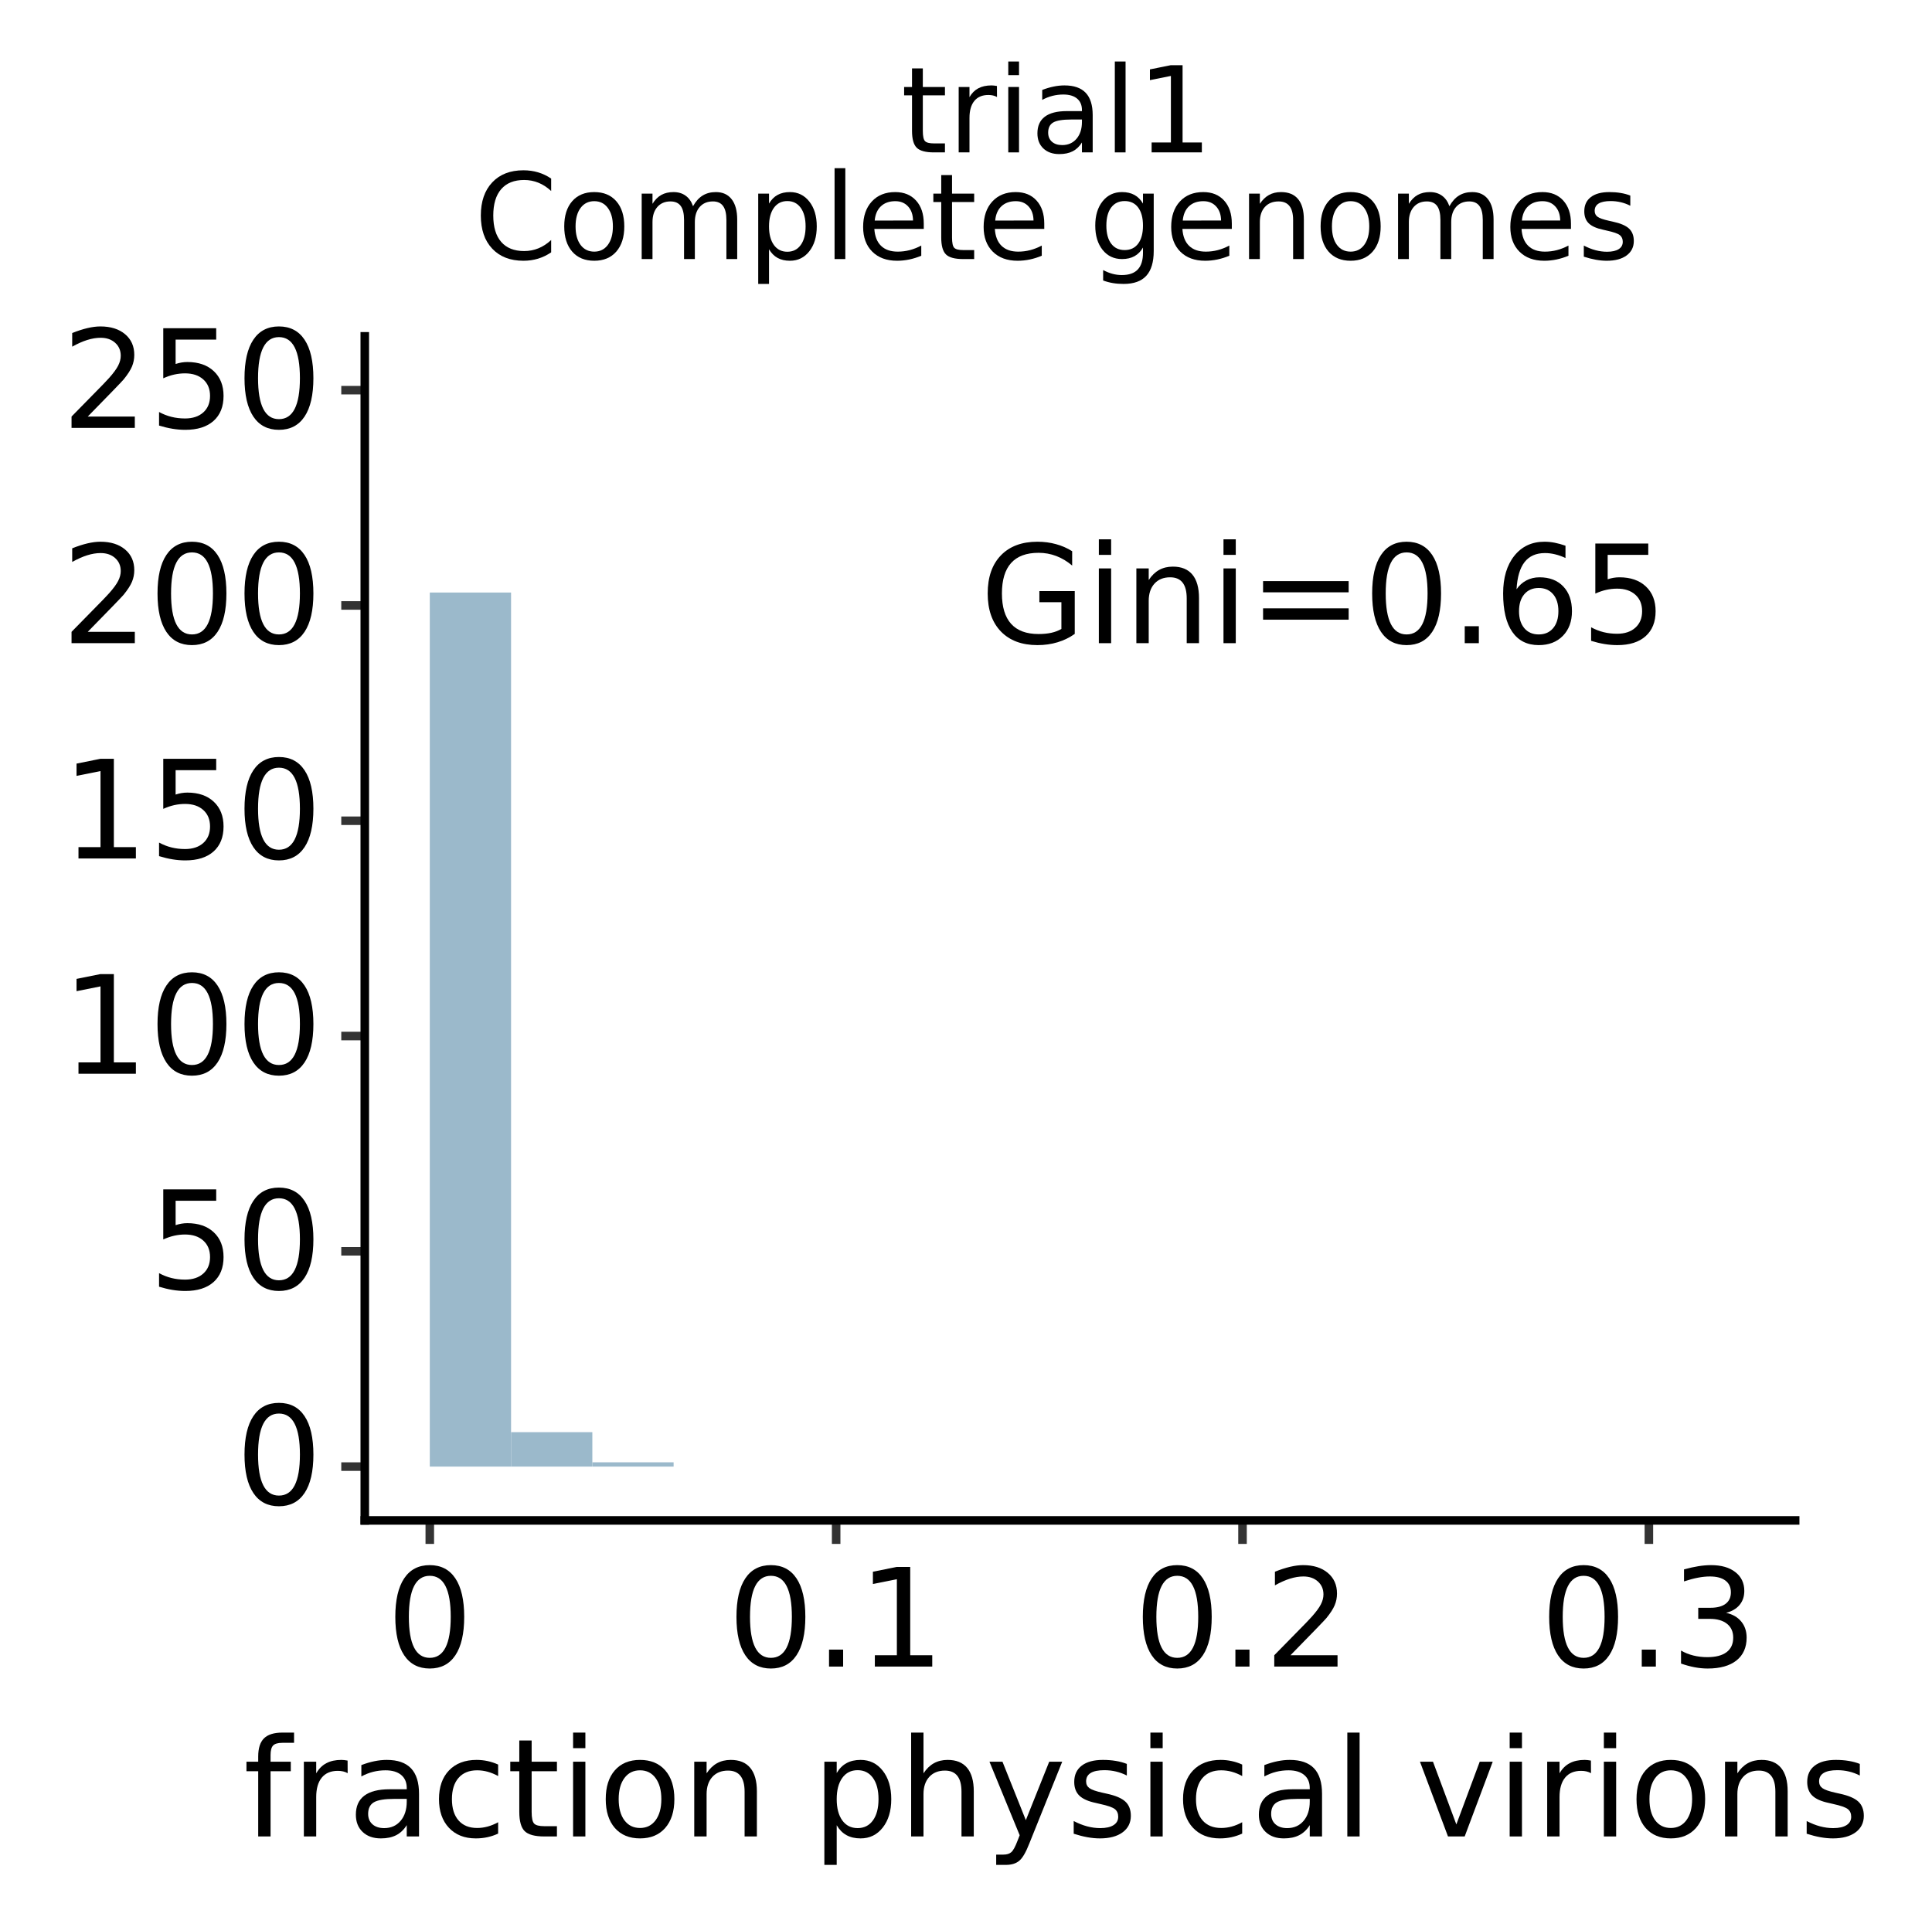
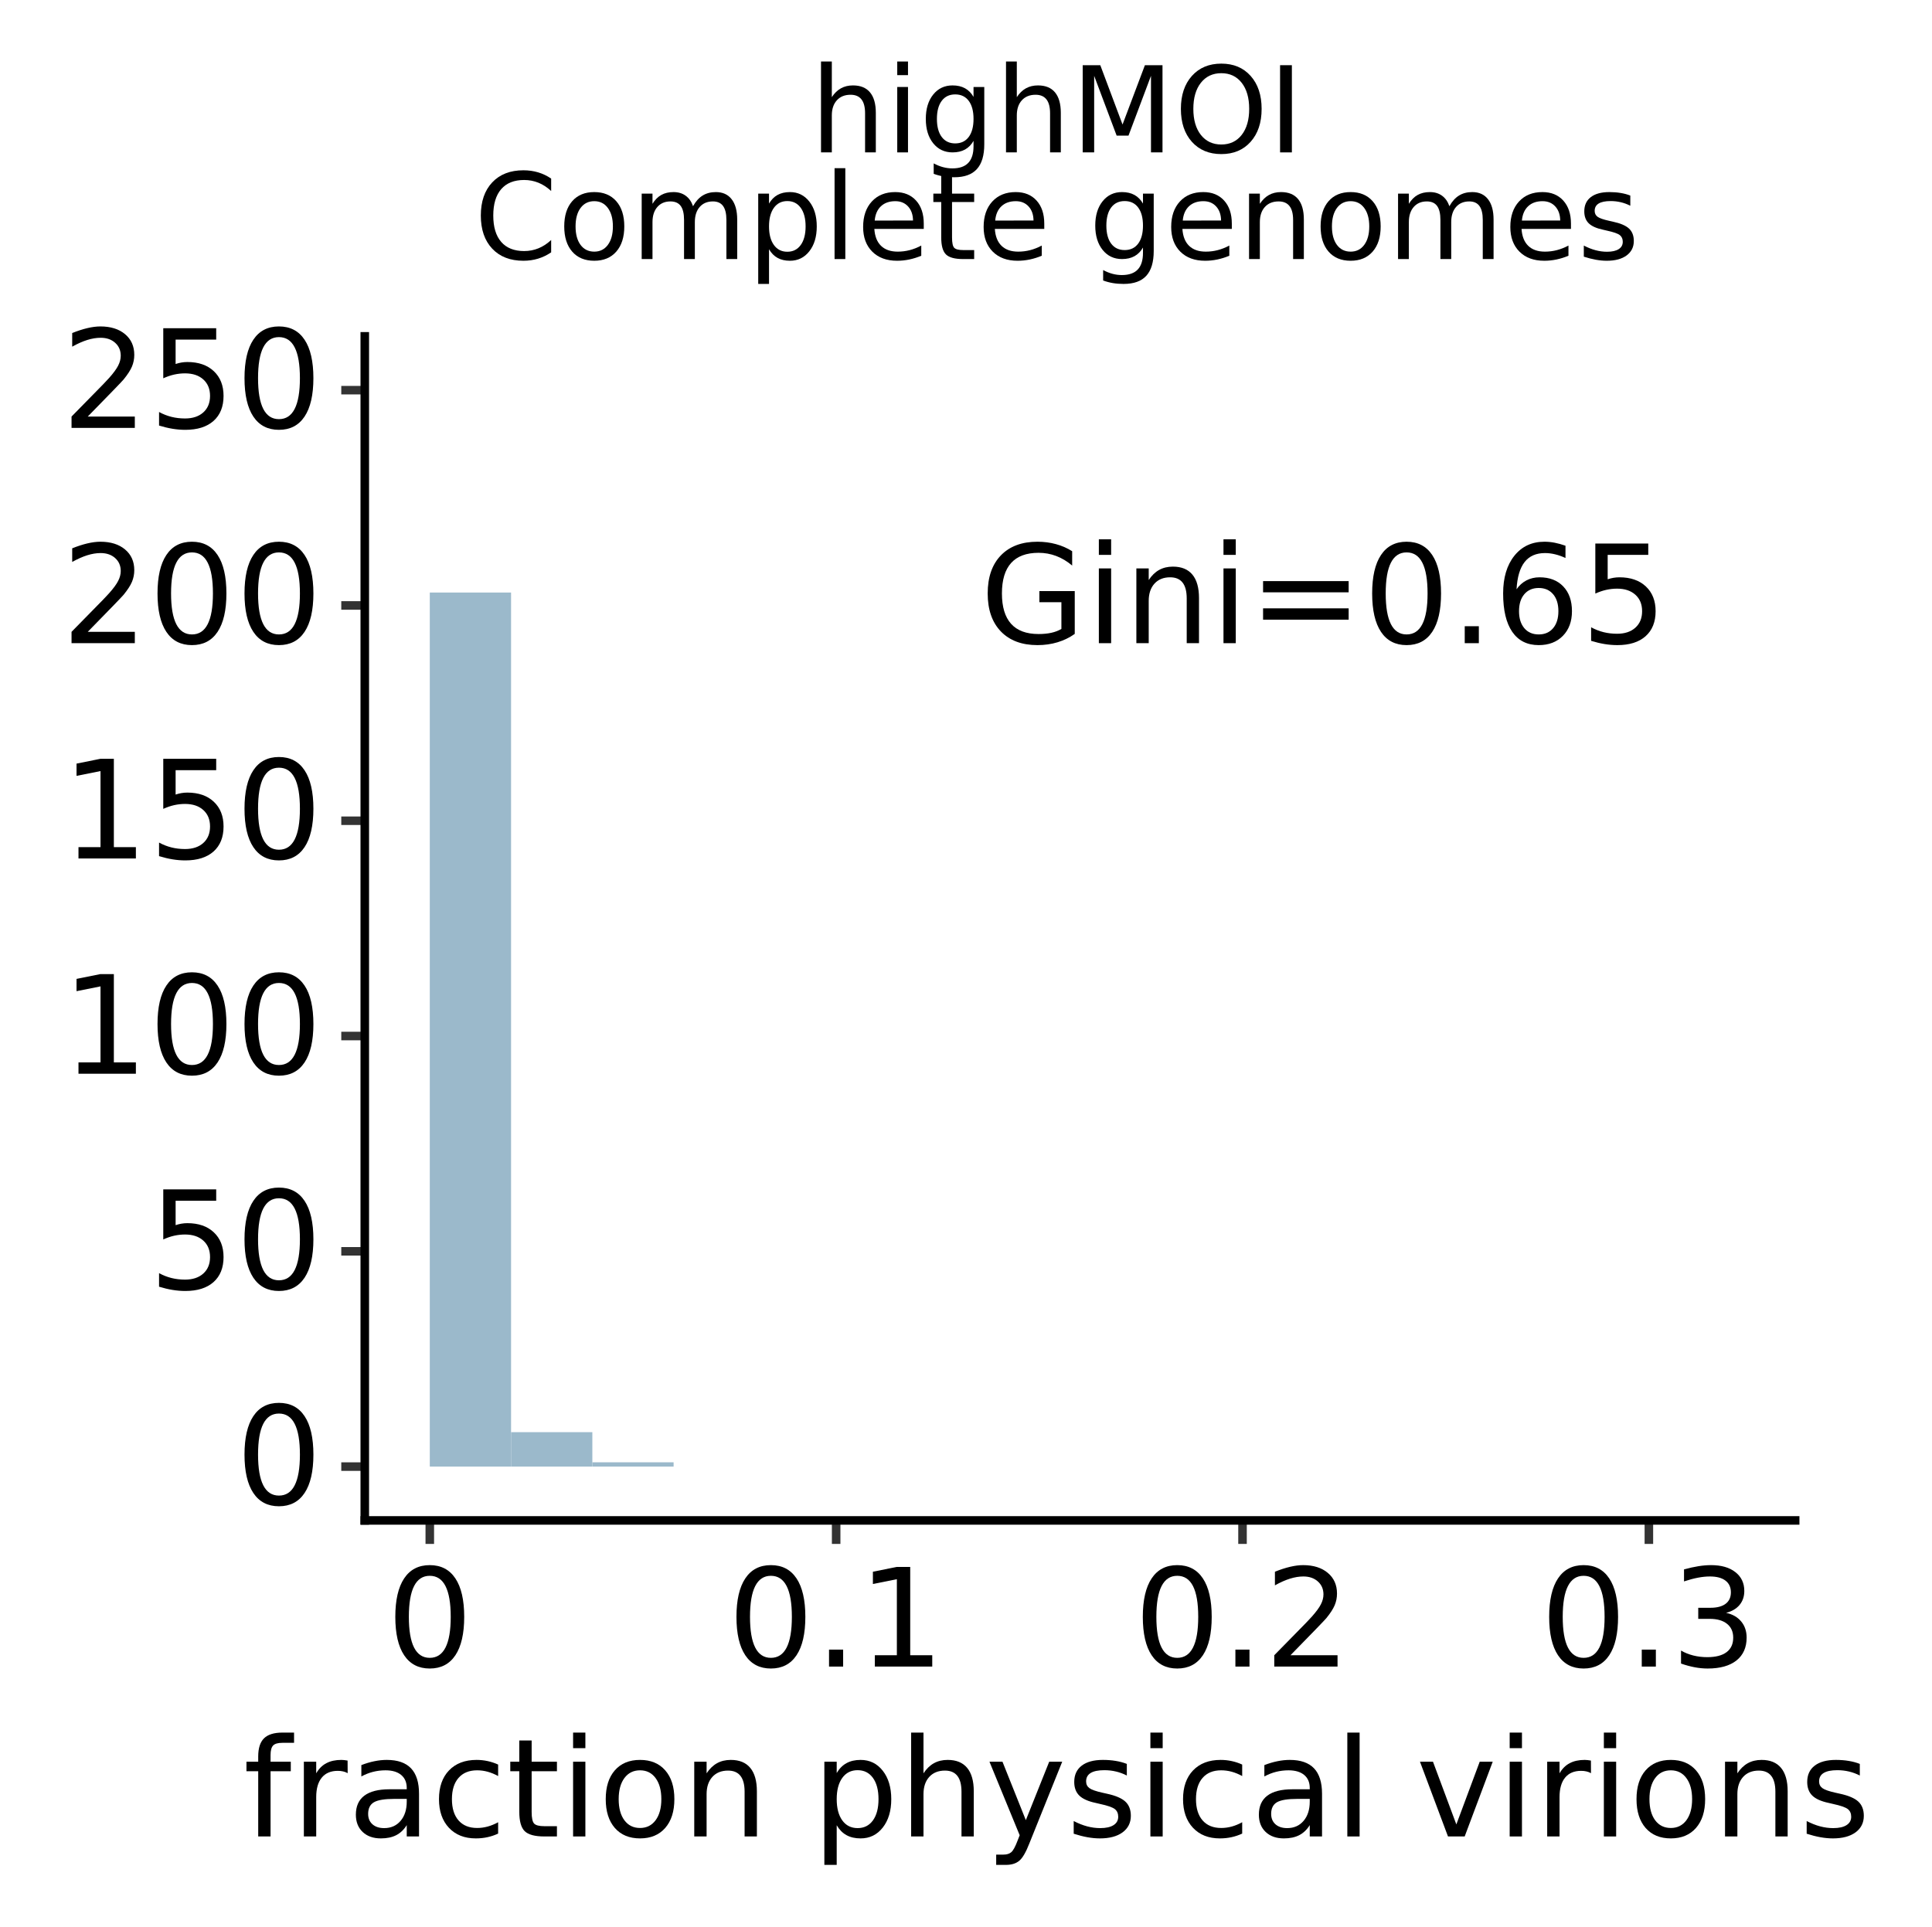
<svg xmlns="http://www.w3.org/2000/svg" xmlns:xlink="http://www.w3.org/1999/xlink" width="226.104pt" height="225.49pt" viewBox="0 0 226.104 225.49" version="1.1">
  <defs>
    <style type="text/css">*{stroke-linejoin: round; stroke-linecap: butt}</style>
  </defs>
  <g id="figure_1">
    <g id="patch_1">
      <path d="M 0 225.49  L 226.104 225.49  L 226.104 0  L 0 0  z " style="fill: #ffffff; stroke: #ffffff; stroke-linejoin: miter" />
    </g>
    <g id="axes_1">
      <g id="patch_2">
        <path d="M 42.69 177.97  L 210.09 177.97  L 210.09 39.37  L 42.69 39.37  z " style="fill: #ffffff" />
      </g>
      <g id="matplotlib.axis_1">
        <g id="xtick_1">
          <g id="line2d_1">
            <path d="M 50.299 177.97  " style="fill: none; stroke: #000000; stroke-width: 1.5" />
            <defs>
-               <path id="m3a96b6038a" d="M 0 0  L 0 2.75  " style="stroke: #333333" />
+               <path id="m8ac680bd40" d="M 0 0  L 0 2.75  " style="stroke: #333333" />
            </defs>
            <g>
-               <use xlink:href="#m3a96b6038a" x="50.299" y="177.97" style="stroke: #333333" />
+               <use xlink:href="#m8ac680bd40" x="50.299" y="177.97" style="stroke: #333333" />
            </g>
          </g>
          <g id="text_1">
            <g transform="translate(45.20909 195.0779)scale(0.16 -0.16)">
              <defs>
                <path id="DejaVuSans-30" d="M 2034 4250  Q 1547 4250 1301 3770  Q 1056 3291 1056 2328  Q 1056 1369 1301 889  Q 1547 409 2034 409  Q 2525 409 2770 889  Q 3016 1369 3016 2328  Q 3016 3291 2770 3770  Q 2525 4250 2034 4250  z M 2034 4750  Q 2819 4750 3233 4129  Q 3647 3509 3647 2328  Q 3647 1150 3233 529  Q 2819 -91 2034 -91  Q 1250 -91 836 529  Q 422 1150 422 2328  Q 422 3509 836 4129  Q 1250 4750 2034 4750  z " transform="scale(0.015625)" />
              </defs>
              <use xlink:href="#DejaVuSans-30" />
            </g>
          </g>
        </g>
        <g id="xtick_2">
          <g id="line2d_2">
            <path d="M 97.856 177.97  " style="fill: none; stroke: #000000; stroke-width: 1.5" />
            <g>
-               <use xlink:href="#m3a96b6038a" x="97.856" y="177.97" style="stroke: #333333" />
+               <use xlink:href="#m8ac680bd40" x="97.856" y="177.97" style="stroke: #333333" />
            </g>
          </g>
          <g id="text_2">
            <g transform="translate(85.13341 195.0779)scale(0.16 -0.16)">
              <defs>
                <path id="DejaVuSans-2e" d="M 684 794  L 1344 794  L 1344 0  L 684 0  L 684 794  z " transform="scale(0.015625)" />
                <path id="DejaVuSans-31" d="M 794 531  L 1825 531  L 1825 4091  L 703 3866  L 703 4441  L 1819 4666  L 2450 4666  L 2450 531  L 3481 531  L 3481 0  L 794 0  L 794 531  z " transform="scale(0.015625)" />
              </defs>
              <use xlink:href="#DejaVuSans-30" />
              <use xlink:href="#DejaVuSans-2e" x="63.623" />
              <use xlink:href="#DejaVuSans-31" x="95.41" />
            </g>
          </g>
        </g>
        <g id="xtick_3">
          <g id="line2d_3">
            <path d="M 145.413 177.97  " style="fill: none; stroke: #000000; stroke-width: 1.5" />
            <g>
-               <use xlink:href="#m3a96b6038a" x="145.413" y="177.97" style="stroke: #333333" />
+               <use xlink:href="#m8ac680bd40" x="145.413" y="177.97" style="stroke: #333333" />
            </g>
          </g>
          <g id="text_3">
            <g transform="translate(132.6902 195.0779)scale(0.16 -0.16)">
              <defs>
                <path id="DejaVuSans-32" d="M 1228 531  L 3431 531  L 3431 0  L 469 0  L 469 531  Q 828 903 1448 1529  Q 2069 2156 2228 2338  Q 2531 2678 2651 2914  Q 2772 3150 2772 3378  Q 2772 3750 2511 3984  Q 2250 4219 1831 4219  Q 1534 4219 1204 4116  Q 875 4013 500 3803  L 500 4441  Q 881 4594 1212 4672  Q 1544 4750 1819 4750  Q 2544 4750 2975 4387  Q 3406 4025 3406 3419  Q 3406 3131 3298 2873  Q 3191 2616 2906 2266  Q 2828 2175 2409 1742  Q 1991 1309 1228 531  z " transform="scale(0.015625)" />
              </defs>
              <use xlink:href="#DejaVuSans-30" />
              <use xlink:href="#DejaVuSans-2e" x="63.623" />
              <use xlink:href="#DejaVuSans-32" x="95.41" />
            </g>
          </g>
        </g>
        <g id="xtick_4">
          <g id="line2d_4">
            <path d="M 192.97 177.97  " style="fill: none; stroke: #000000; stroke-width: 1.5" />
            <g>
-               <use xlink:href="#m3a96b6038a" x="192.97" y="177.97" style="stroke: #333333" />
+               <use xlink:href="#m8ac680bd40" x="192.97" y="177.97" style="stroke: #333333" />
            </g>
          </g>
          <g id="text_4">
            <g transform="translate(180.247 195.0779)scale(0.16 -0.16)">
              <defs>
                <path id="DejaVuSans-33" d="M 2597 2516  Q 3050 2419 3304 2112  Q 3559 1806 3559 1356  Q 3559 666 3084 287  Q 2609 -91 1734 -91  Q 1441 -91 1130 -33  Q 819 25 488 141  L 488 750  Q 750 597 1062 519  Q 1375 441 1716 441  Q 2309 441 2620 675  Q 2931 909 2931 1356  Q 2931 1769 2642 2001  Q 2353 2234 1838 2234  L 1294 2234  L 1294 2753  L 1863 2753  Q 2328 2753 2575 2939  Q 2822 3125 2822 3475  Q 2822 3834 2567 4026  Q 2313 4219 1838 4219  Q 1578 4219 1281 4162  Q 984 4106 628 3988  L 628 4550  Q 988 4650 1302 4700  Q 1616 4750 1894 4750  Q 2613 4750 3031 4423  Q 3450 4097 3450 3541  Q 3450 3153 3228 2886  Q 3006 2619 2597 2516  z " transform="scale(0.015625)" />
              </defs>
              <use xlink:href="#DejaVuSans-30" />
              <use xlink:href="#DejaVuSans-2e" x="63.623" />
              <use xlink:href="#DejaVuSans-33" x="95.41" />
            </g>
          </g>
        </g>
        <g id="xtick_5" />
        <g id="xtick_6" />
        <g id="xtick_7" />
        <g id="text_5">
          <g transform="translate(28.47625 214.9629)scale(0.16 -0.16)">
            <defs>
              <path id="DejaVuSans-66" d="M 2375 4863  L 2375 4384  L 1825 4384  Q 1516 4384 1395 4259  Q 1275 4134 1275 3809  L 1275 3500  L 2222 3500  L 2222 3053  L 1275 3053  L 1275 0  L 697 0  L 697 3053  L 147 3053  L 147 3500  L 697 3500  L 697 3744  Q 697 4328 969 4595  Q 1241 4863 1831 4863  L 2375 4863  z " transform="scale(0.015625)" />
              <path id="DejaVuSans-72" d="M 2631 2963  Q 2534 3019 2420 3045  Q 2306 3072 2169 3072  Q 1681 3072 1420 2755  Q 1159 2438 1159 1844  L 1159 0  L 581 0  L 581 3500  L 1159 3500  L 1159 2956  Q 1341 3275 1631 3429  Q 1922 3584 2338 3584  Q 2397 3584 2469 3576  Q 2541 3569 2628 3553  L 2631 2963  z " transform="scale(0.015625)" />
              <path id="DejaVuSans-61" d="M 2194 1759  Q 1497 1759 1228 1600  Q 959 1441 959 1056  Q 959 750 1161 570  Q 1363 391 1709 391  Q 2188 391 2477 730  Q 2766 1069 2766 1631  L 2766 1759  L 2194 1759  z M 3341 1997  L 3341 0  L 2766 0  L 2766 531  Q 2569 213 2275 61  Q 1981 -91 1556 -91  Q 1019 -91 701 211  Q 384 513 384 1019  Q 384 1609 779 1909  Q 1175 2209 1959 2209  L 2766 2209  L 2766 2266  Q 2766 2663 2505 2880  Q 2244 3097 1772 3097  Q 1472 3097 1187 3025  Q 903 2953 641 2809  L 641 3341  Q 956 3463 1253 3523  Q 1550 3584 1831 3584  Q 2591 3584 2966 3190  Q 3341 2797 3341 1997  z " transform="scale(0.015625)" />
              <path id="DejaVuSans-63" d="M 3122 3366  L 3122 2828  Q 2878 2963 2633 3030  Q 2388 3097 2138 3097  Q 1578 3097 1268 2742  Q 959 2388 959 1747  Q 959 1106 1268 751  Q 1578 397 2138 397  Q 2388 397 2633 464  Q 2878 531 3122 666  L 3122 134  Q 2881 22 2623 -34  Q 2366 -91 2075 -91  Q 1284 -91 818 406  Q 353 903 353 1747  Q 353 2603 823 3093  Q 1294 3584 2113 3584  Q 2378 3584 2631 3529  Q 2884 3475 3122 3366  z " transform="scale(0.015625)" />
              <path id="DejaVuSans-74" d="M 1172 4494  L 1172 3500  L 2356 3500  L 2356 3053  L 1172 3053  L 1172 1153  Q 1172 725 1289 603  Q 1406 481 1766 481  L 2356 481  L 2356 0  L 1766 0  Q 1100 0 847 248  Q 594 497 594 1153  L 594 3053  L 172 3053  L 172 3500  L 594 3500  L 594 4494  L 1172 4494  z " transform="scale(0.015625)" />
              <path id="DejaVuSans-69" d="M 603 3500  L 1178 3500  L 1178 0  L 603 0  L 603 3500  z M 603 4863  L 1178 4863  L 1178 4134  L 603 4134  L 603 4863  z " transform="scale(0.015625)" />
              <path id="DejaVuSans-6f" d="M 1959 3097  Q 1497 3097 1228 2736  Q 959 2375 959 1747  Q 959 1119 1226 758  Q 1494 397 1959 397  Q 2419 397 2687 759  Q 2956 1122 2956 1747  Q 2956 2369 2687 2733  Q 2419 3097 1959 3097  z M 1959 3584  Q 2709 3584 3137 3096  Q 3566 2609 3566 1747  Q 3566 888 3137 398  Q 2709 -91 1959 -91  Q 1206 -91 779 398  Q 353 888 353 1747  Q 353 2609 779 3096  Q 1206 3584 1959 3584  z " transform="scale(0.015625)" />
              <path id="DejaVuSans-6e" d="M 3513 2113  L 3513 0  L 2938 0  L 2938 2094  Q 2938 2591 2744 2837  Q 2550 3084 2163 3084  Q 1697 3084 1428 2787  Q 1159 2491 1159 1978  L 1159 0  L 581 0  L 581 3500  L 1159 3500  L 1159 2956  Q 1366 3272 1645 3428  Q 1925 3584 2291 3584  Q 2894 3584 3203 3211  Q 3513 2838 3513 2113  z " transform="scale(0.015625)" />
              <path id="DejaVuSans-20" transform="scale(0.015625)" />
              <path id="DejaVuSans-70" d="M 1159 525  L 1159 -1331  L 581 -1331  L 581 3500  L 1159 3500  L 1159 2969  Q 1341 3281 1617 3432  Q 1894 3584 2278 3584  Q 2916 3584 3314 3078  Q 3713 2572 3713 1747  Q 3713 922 3314 415  Q 2916 -91 2278 -91  Q 1894 -91 1617 61  Q 1341 213 1159 525  z M 3116 1747  Q 3116 2381 2855 2742  Q 2594 3103 2138 3103  Q 1681 3103 1420 2742  Q 1159 2381 1159 1747  Q 1159 1113 1420 752  Q 1681 391 2138 391  Q 2594 391 2855 752  Q 3116 1113 3116 1747  z " transform="scale(0.015625)" />
              <path id="DejaVuSans-68" d="M 3513 2113  L 3513 0  L 2938 0  L 2938 2094  Q 2938 2591 2744 2837  Q 2550 3084 2163 3084  Q 1697 3084 1428 2787  Q 1159 2491 1159 1978  L 1159 0  L 581 0  L 581 4863  L 1159 4863  L 1159 2956  Q 1366 3272 1645 3428  Q 1925 3584 2291 3584  Q 2894 3584 3203 3211  Q 3513 2838 3513 2113  z " transform="scale(0.015625)" />
              <path id="DejaVuSans-79" d="M 2059 -325  Q 1816 -950 1584 -1140  Q 1353 -1331 966 -1331  L 506 -1331  L 506 -850  L 844 -850  Q 1081 -850 1212 -737  Q 1344 -625 1503 -206  L 1606 56  L 191 3500  L 800 3500  L 1894 763  L 2988 3500  L 3597 3500  L 2059 -325  z " transform="scale(0.015625)" />
              <path id="DejaVuSans-73" d="M 2834 3397  L 2834 2853  Q 2591 2978 2328 3040  Q 2066 3103 1784 3103  Q 1356 3103 1142 2972  Q 928 2841 928 2578  Q 928 2378 1081 2264  Q 1234 2150 1697 2047  L 1894 2003  Q 2506 1872 2764 1633  Q 3022 1394 3022 966  Q 3022 478 2636 193  Q 2250 -91 1575 -91  Q 1294 -91 989 -36  Q 684 19 347 128  L 347 722  Q 666 556 975 473  Q 1284 391 1588 391  Q 1994 391 2212 530  Q 2431 669 2431 922  Q 2431 1156 2273 1281  Q 2116 1406 1581 1522  L 1381 1569  Q 847 1681 609 1914  Q 372 2147 372 2553  Q 372 3047 722 3315  Q 1072 3584 1716 3584  Q 2034 3584 2315 3537  Q 2597 3491 2834 3397  z " transform="scale(0.015625)" />
              <path id="DejaVuSans-6c" d="M 603 4863  L 1178 4863  L 1178 0  L 603 0  L 603 4863  z " transform="scale(0.015625)" />
              <path id="DejaVuSans-76" d="M 191 3500  L 800 3500  L 1894 563  L 2988 3500  L 3597 3500  L 2284 0  L 1503 0  L 191 3500  z " transform="scale(0.015625)" />
            </defs>
            <use xlink:href="#DejaVuSans-66" />
            <use xlink:href="#DejaVuSans-72" x="35.205" />
            <use xlink:href="#DejaVuSans-61" x="76.318" />
            <use xlink:href="#DejaVuSans-63" x="137.598" />
            <use xlink:href="#DejaVuSans-74" x="192.578" />
            <use xlink:href="#DejaVuSans-69" x="231.787" />
            <use xlink:href="#DejaVuSans-6f" x="259.57" />
            <use xlink:href="#DejaVuSans-6e" x="320.752" />
            <use xlink:href="#DejaVuSans-20" x="384.131" />
            <use xlink:href="#DejaVuSans-70" x="415.918" />
            <use xlink:href="#DejaVuSans-68" x="479.395" />
            <use xlink:href="#DejaVuSans-79" x="542.773" />
            <use xlink:href="#DejaVuSans-73" x="601.953" />
            <use xlink:href="#DejaVuSans-69" x="654.053" />
            <use xlink:href="#DejaVuSans-63" x="681.836" />
            <use xlink:href="#DejaVuSans-61" x="736.816" />
            <use xlink:href="#DejaVuSans-6c" x="798.096" />
            <use xlink:href="#DejaVuSans-20" x="825.879" />
            <use xlink:href="#DejaVuSans-76" x="857.666" />
            <use xlink:href="#DejaVuSans-69" x="916.846" />
            <use xlink:href="#DejaVuSans-72" x="944.629" />
            <use xlink:href="#DejaVuSans-69" x="985.742" />
            <use xlink:href="#DejaVuSans-6f" x="1013.525" />
            <use xlink:href="#DejaVuSans-6e" x="1074.707" />
            <use xlink:href="#DejaVuSans-73" x="1138.086" />
          </g>
        </g>
      </g>
      <g id="matplotlib.axis_2">
        <g id="ytick_1">
          <g id="line2d_5">
            <path d="M 42.69 171.67  " style="fill: none; stroke: #000000; stroke-width: 1.5" />
            <defs>
-               <path id="mf1fb1a888d" d="M 0 0  L -2.75 0  " style="stroke: #333333" />
+               <path id="mefec179465" d="M 0 0  L -2.75 0  " style="stroke: #333333" />
            </defs>
            <g>
-               <use xlink:href="#mf1fb1a888d" x="42.69" y="171.67" style="stroke: #333333" />
+               <use xlink:href="#mefec179465" x="42.69" y="171.67" style="stroke: #333333" />
            </g>
          </g>
          <g id="text_6">
            <g transform="translate(27.56 176.0854)scale(0.16 -0.16)">
              <use xlink:href="#DejaVuSans-30" />
            </g>
          </g>
        </g>
        <g id="ytick_2">
          <g id="line2d_6">
            <path d="M 42.69 146.47  " style="fill: none; stroke: #000000; stroke-width: 1.5" />
            <g>
-               <use xlink:href="#mf1fb1a888d" x="42.69" y="146.47" style="stroke: #333333" />
+               <use xlink:href="#mefec179465" x="42.69" y="146.47" style="stroke: #333333" />
            </g>
          </g>
          <g id="text_7">
            <g transform="translate(17.38 150.8854)scale(0.16 -0.16)">
              <defs>
                <path id="DejaVuSans-35" d="M 691 4666  L 3169 4666  L 3169 4134  L 1269 4134  L 1269 2991  Q 1406 3038 1543 3061  Q 1681 3084 1819 3084  Q 2600 3084 3056 2656  Q 3513 2228 3513 1497  Q 3513 744 3044 326  Q 2575 -91 1722 -91  Q 1428 -91 1123 -41  Q 819 9 494 109  L 494 744  Q 775 591 1075 516  Q 1375 441 1709 441  Q 2250 441 2565 725  Q 2881 1009 2881 1497  Q 2881 1984 2565 2268  Q 2250 2553 1709 2553  Q 1456 2553 1204 2497  Q 953 2441 691 2322  L 691 4666  z " transform="scale(0.015625)" />
              </defs>
              <use xlink:href="#DejaVuSans-35" />
              <use xlink:href="#DejaVuSans-30" x="63.623" />
            </g>
          </g>
        </g>
        <g id="ytick_3">
          <g id="line2d_7">
            <path d="M 42.69 121.27  " style="fill: none; stroke: #000000; stroke-width: 1.5" />
            <g>
-               <use xlink:href="#mf1fb1a888d" x="42.69" y="121.27" style="stroke: #333333" />
+               <use xlink:href="#mefec179465" x="42.69" y="121.27" style="stroke: #333333" />
            </g>
          </g>
          <g id="text_8">
            <g transform="translate(7.2 125.6854)scale(0.16 -0.16)">
              <use xlink:href="#DejaVuSans-31" />
              <use xlink:href="#DejaVuSans-30" x="63.623" />
              <use xlink:href="#DejaVuSans-30" x="127.246" />
            </g>
          </g>
        </g>
        <g id="ytick_4">
          <g id="line2d_8">
            <path d="M 42.69 96.07  " style="fill: none; stroke: #000000; stroke-width: 1.5" />
            <g>
-               <use xlink:href="#mf1fb1a888d" x="42.69" y="96.07" style="stroke: #333333" />
+               <use xlink:href="#mefec179465" x="42.69" y="96.07" style="stroke: #333333" />
            </g>
          </g>
          <g id="text_9">
            <g transform="translate(7.2 100.4854)scale(0.16 -0.16)">
              <use xlink:href="#DejaVuSans-31" />
              <use xlink:href="#DejaVuSans-35" x="63.623" />
              <use xlink:href="#DejaVuSans-30" x="127.246" />
            </g>
          </g>
        </g>
        <g id="ytick_5">
          <g id="line2d_9">
            <path d="M 42.69 70.87  " style="fill: none; stroke: #000000; stroke-width: 1.5" />
            <g>
-               <use xlink:href="#mf1fb1a888d" x="42.69" y="70.87" style="stroke: #333333" />
+               <use xlink:href="#mefec179465" x="42.69" y="70.87" style="stroke: #333333" />
            </g>
          </g>
          <g id="text_10">
            <g transform="translate(7.2 75.28541)scale(0.16 -0.16)">
              <use xlink:href="#DejaVuSans-32" />
              <use xlink:href="#DejaVuSans-30" x="63.623" />
              <use xlink:href="#DejaVuSans-30" x="127.246" />
            </g>
          </g>
        </g>
        <g id="ytick_6">
          <g id="line2d_10">
            <path d="M 42.69 45.67  " style="fill: none; stroke: #000000; stroke-width: 1.5" />
            <g>
-               <use xlink:href="#mf1fb1a888d" x="42.69" y="45.67" style="stroke: #333333" />
+               <use xlink:href="#mefec179465" x="42.69" y="45.67" style="stroke: #333333" />
            </g>
          </g>
          <g id="text_11">
            <g transform="translate(7.2 50.08541)scale(0.16 -0.16)">
              <use xlink:href="#DejaVuSans-32" />
              <use xlink:href="#DejaVuSans-35" x="63.623" />
              <use xlink:href="#DejaVuSans-30" x="127.246" />
            </g>
          </g>
        </g>
        <g id="ytick_7" />
        <g id="ytick_8" />
        <g id="ytick_9" />
        <g id="ytick_10" />
        <g id="ytick_11" />
      </g>
      <g id="PolyCollection_1">
-         <path d="M 50.299 171.67  L 50.299 69.358  L 59.81 69.358  L 59.81 171.67  z " clip-path="url(#p3340f883a2)" style="fill: #9bb9cb" />
-         <path d="M 59.81 171.67  L 59.81 167.638  L 69.322 167.638  L 69.322 171.67  z " clip-path="url(#p3340f883a2)" style="fill: #9bb9cb" />
-         <path d="M 69.322 171.67  L 69.322 171.166  L 78.833 171.166  L 78.833 171.67  z " clip-path="url(#p3340f883a2)" style="fill: #9bb9cb" />
-         <path d="M 78.833 171.67  L 78.833 171.67  L 88.345 171.67  L 88.345 171.67  z " clip-path="url(#p3340f883a2)" style="fill: #9bb9cb" />
-         <path d="M 88.345 171.67  L 88.345 171.67  L 97.856 171.67  L 97.856 171.67  z " clip-path="url(#p3340f883a2)" style="fill: #9bb9cb" />
-         <path d="M 97.856 171.67  L 97.856 171.67  L 107.367 171.67  L 107.367 171.67  z " clip-path="url(#p3340f883a2)" style="fill: #9bb9cb" />
-         <path d="M 107.367 171.67  L 107.367 171.67  L 116.879 171.67  L 116.879 171.67  z " clip-path="url(#p3340f883a2)" style="fill: #9bb9cb" />
-         <path d="M 116.879 171.67  L 116.879 171.67  L 126.39 171.67  L 126.39 171.67  z " clip-path="url(#p3340f883a2)" style="fill: #9bb9cb" />
-         <path d="M 126.39 171.67  L 126.39 171.67  L 135.901 171.67  L 135.901 171.67  z " clip-path="url(#p3340f883a2)" style="fill: #9bb9cb" />
-         <path d="M 135.901 171.67  L 135.901 171.67  L 145.413 171.67  L 145.413 171.67  z " clip-path="url(#p3340f883a2)" style="fill: #9bb9cb" />
-         <path d="M 145.413 171.67  L 145.413 171.67  L 154.924 171.67  L 154.924 171.67  z " clip-path="url(#p3340f883a2)" style="fill: #9bb9cb" />
-         <path d="M 154.924 171.67  L 154.924 171.67  L 164.435 171.67  L 164.435 171.67  z " clip-path="url(#p3340f883a2)" style="fill: #9bb9cb" />
-         <path d="M 164.435 171.67  L 164.435 171.67  L 173.947 171.67  L 173.947 171.67  z " clip-path="url(#p3340f883a2)" style="fill: #9bb9cb" />
-         <path d="M 173.947 171.67  L 173.947 171.67  L 183.458 171.67  L 183.458 171.67  z " clip-path="url(#p3340f883a2)" style="fill: #9bb9cb" />
-         <path d="M 183.458 171.67  L 183.458 171.67  L 192.97 171.67  L 192.97 171.67  z " clip-path="url(#p3340f883a2)" style="fill: #9bb9cb" />
-         <path d="M 192.97 171.67  L 192.97 171.67  L 202.481 171.67  L 202.481 171.67  z " clip-path="url(#p3340f883a2)" style="fill: #9bb9cb" />
+         <path d="M 50.299 171.67  L 50.299 69.358  L 59.81 69.358  L 59.81 171.67  z " clip-path="url(#p4b446ef93d)" style="fill: #9bb9cb" />
+         <path d="M 59.81 171.67  L 59.81 167.638  L 69.322 167.638  L 69.322 171.67  z " clip-path="url(#p4b446ef93d)" style="fill: #9bb9cb" />
+         <path d="M 69.322 171.67  L 69.322 171.166  L 78.833 171.166  L 78.833 171.67  z " clip-path="url(#p4b446ef93d)" style="fill: #9bb9cb" />
+         <path d="M 78.833 171.67  L 78.833 171.67  L 88.345 171.67  L 88.345 171.67  z " clip-path="url(#p4b446ef93d)" style="fill: #9bb9cb" />
+         <path d="M 88.345 171.67  L 88.345 171.67  L 97.856 171.67  L 97.856 171.67  z " clip-path="url(#p4b446ef93d)" style="fill: #9bb9cb" />
+         <path d="M 97.856 171.67  L 97.856 171.67  L 107.367 171.67  L 107.367 171.67  z " clip-path="url(#p4b446ef93d)" style="fill: #9bb9cb" />
+         <path d="M 107.367 171.67  L 107.367 171.67  L 116.879 171.67  L 116.879 171.67  z " clip-path="url(#p4b446ef93d)" style="fill: #9bb9cb" />
+         <path d="M 116.879 171.67  L 116.879 171.67  L 126.39 171.67  L 126.39 171.67  z " clip-path="url(#p4b446ef93d)" style="fill: #9bb9cb" />
+         <path d="M 126.39 171.67  L 126.39 171.67  L 135.901 171.67  L 135.901 171.67  z " clip-path="url(#p4b446ef93d)" style="fill: #9bb9cb" />
+         <path d="M 135.901 171.67  L 135.901 171.67  L 145.413 171.67  L 145.413 171.67  z " clip-path="url(#p4b446ef93d)" style="fill: #9bb9cb" />
+         <path d="M 145.413 171.67  L 145.413 171.67  L 154.924 171.67  L 154.924 171.67  z " clip-path="url(#p4b446ef93d)" style="fill: #9bb9cb" />
+         <path d="M 154.924 171.67  L 154.924 171.67  L 164.435 171.67  L 164.435 171.67  z " clip-path="url(#p4b446ef93d)" style="fill: #9bb9cb" />
+         <path d="M 164.435 171.67  L 164.435 171.67  L 173.947 171.67  L 173.947 171.67  z " clip-path="url(#p4b446ef93d)" style="fill: #9bb9cb" />
+         <path d="M 173.947 171.67  L 173.947 171.67  L 183.458 171.67  L 183.458 171.67  z " clip-path="url(#p4b446ef93d)" style="fill: #9bb9cb" />
+         <path d="M 183.458 171.67  L 183.458 171.67  L 192.97 171.67  L 192.97 171.67  z " clip-path="url(#p4b446ef93d)" style="fill: #9bb9cb" />
+         <path d="M 192.97 171.67  L 192.97 171.67  L 202.481 171.67  L 202.481 171.67  z " clip-path="url(#p4b446ef93d)" style="fill: #9bb9cb" />
      </g>
      <g id="text_12">
-         <g clip-path="url(#p3340f883a2)">
+         <g clip-path="url(#p4b446ef93d)">
          <g transform="translate(114.6941 75.28541)scale(0.16 -0.16)">
            <defs>
              <path id="DejaVuSans-47" d="M 3809 666  L 3809 1919  L 2778 1919  L 2778 2438  L 4434 2438  L 4434 434  Q 4069 175 3628 42  Q 3188 -91 2688 -91  Q 1594 -91 976 548  Q 359 1188 359 2328  Q 359 3472 976 4111  Q 1594 4750 2688 4750  Q 3144 4750 3555 4637  Q 3966 4525 4313 4306  L 4313 3634  Q 3963 3931 3569 4081  Q 3175 4231 2741 4231  Q 1884 4231 1454 3753  Q 1025 3275 1025 2328  Q 1025 1384 1454 906  Q 1884 428 2741 428  Q 3075 428 3337 486  Q 3600 544 3809 666  z " transform="scale(0.015625)" />
              <path id="DejaVuSans-3d" d="M 678 2906  L 4684 2906  L 4684 2381  L 678 2381  L 678 2906  z M 678 1631  L 4684 1631  L 4684 1100  L 678 1100  L 678 1631  z " transform="scale(0.015625)" />
              <path id="DejaVuSans-36" d="M 2113 2584  Q 1688 2584 1439 2293  Q 1191 2003 1191 1497  Q 1191 994 1439 701  Q 1688 409 2113 409  Q 2538 409 2786 701  Q 3034 994 3034 1497  Q 3034 2003 2786 2293  Q 2538 2584 2113 2584  z M 3366 4563  L 3366 3988  Q 3128 4100 2886 4159  Q 2644 4219 2406 4219  Q 1781 4219 1451 3797  Q 1122 3375 1075 2522  Q 1259 2794 1537 2939  Q 1816 3084 2150 3084  Q 2853 3084 3261 2657  Q 3669 2231 3669 1497  Q 3669 778 3244 343  Q 2819 -91 2113 -91  Q 1303 -91 875 529  Q 447 1150 447 2328  Q 447 3434 972 4092  Q 1497 4750 2381 4750  Q 2619 4750 2861 4703  Q 3103 4656 3366 4563  z " transform="scale(0.015625)" />
            </defs>
            <use xlink:href="#DejaVuSans-47" />
            <use xlink:href="#DejaVuSans-69" x="77.49" />
            <use xlink:href="#DejaVuSans-6e" x="105.273" />
            <use xlink:href="#DejaVuSans-69" x="168.652" />
            <use xlink:href="#DejaVuSans-3d" x="196.436" />
            <use xlink:href="#DejaVuSans-30" x="280.225" />
            <use xlink:href="#DejaVuSans-2e" x="343.848" />
            <use xlink:href="#DejaVuSans-36" x="375.635" />
            <use xlink:href="#DejaVuSans-35" x="439.258" />
          </g>
        </g>
      </g>
      <g id="patch_3">
        <path d="M 42.69 177.97  L 42.69 39.37  " style="fill: none; stroke: #000000; stroke-linejoin: miter; stroke-linecap: square" />
      </g>
      <g id="patch_4">
        <path d="M 42.69 177.97  L 210.09 177.97  " style="fill: none; stroke: #000000; stroke-linejoin: miter; stroke-linecap: square" />
      </g>
    </g>
    <g id="text_13">
-       <g transform="translate(105.4353 17.83781)scale(0.14 -0.14)">
-         <use xlink:href="#DejaVuSans-74" />
-         <use xlink:href="#DejaVuSans-72" x="39.209" />
-         <use xlink:href="#DejaVuSans-69" x="80.322" />
-         <use xlink:href="#DejaVuSans-61" x="108.105" />
-         <use xlink:href="#DejaVuSans-6c" x="169.385" />
-         <use xlink:href="#DejaVuSans-31" x="197.168" />
+       <g transform="translate(94.81391 17.83781)scale(0.14 -0.14)">
+         <defs>
+           <path id="DejaVuSans-67" d="M 2906 1791  Q 2906 2416 2648 2759  Q 2391 3103 1925 3103  Q 1463 3103 1205 2759  Q 947 2416 947 1791  Q 947 1169 1205 825  Q 1463 481 1925 481  Q 2391 481 2648 825  Q 2906 1169 2906 1791  z M 3481 434  Q 3481 -459 3084 -895  Q 2688 -1331 1869 -1331  Q 1566 -1331 1297 -1286  Q 1028 -1241 775 -1147  L 775 -588  Q 1028 -725 1275 -790  Q 1522 -856 1778 -856  Q 2344 -856 2625 -561  Q 2906 -266 2906 331  L 2906 616  Q 2728 306 2450 153  Q 2172 0 1784 0  Q 1141 0 747 490  Q 353 981 353 1791  Q 353 2603 747 3093  Q 1141 3584 1784 3584  Q 2172 3584 2450 3431  Q 2728 3278 2906 2969  L 2906 3500  L 3481 3500  L 3481 434  z " transform="scale(0.015625)" />
+           <path id="DejaVuSans-4d" d="M 628 4666  L 1569 4666  L 2759 1491  L 3956 4666  L 4897 4666  L 4897 0  L 4281 0  L 4281 4097  L 3078 897  L 2444 897  L 1241 4097  L 1241 0  L 628 0  L 628 4666  z " transform="scale(0.015625)" />
+           <path id="DejaVuSans-4f" d="M 2522 4238  Q 1834 4238 1429 3725  Q 1025 3213 1025 2328  Q 1025 1447 1429 934  Q 1834 422 2522 422  Q 3209 422 3611 934  Q 4013 1447 4013 2328  Q 4013 3213 3611 3725  Q 3209 4238 2522 4238  z M 2522 4750  Q 3503 4750 4090 4092  Q 4678 3434 4678 2328  Q 4678 1225 4090 567  Q 3503 -91 2522 -91  Q 1538 -91 948 565  Q 359 1222 359 2328  Q 359 3434 948 4092  Q 1538 4750 2522 4750  z " transform="scale(0.015625)" />
+           <path id="DejaVuSans-49" d="M 628 4666  L 1259 4666  L 1259 0  L 628 0  L 628 4666  z " transform="scale(0.015625)" />
+         </defs>
+         <use xlink:href="#DejaVuSans-68" />
+         <use xlink:href="#DejaVuSans-69" x="63.379" />
+         <use xlink:href="#DejaVuSans-67" x="91.162" />
+         <use xlink:href="#DejaVuSans-68" x="154.639" />
+         <use xlink:href="#DejaVuSans-4d" x="218.018" />
+         <use xlink:href="#DejaVuSans-4f" x="304.297" />
+         <use xlink:href="#DejaVuSans-49" x="383.008" />
      </g>
      <g transform="translate(55.48594 30.32341)scale(0.14 -0.14)">
        <defs>
          <path id="DejaVuSans-43" d="M 4122 4306  L 4122 3641  Q 3803 3938 3442 4084  Q 3081 4231 2675 4231  Q 1875 4231 1450 3742  Q 1025 3253 1025 2328  Q 1025 1406 1450 917  Q 1875 428 2675 428  Q 3081 428 3442 575  Q 3803 722 4122 1019  L 4122 359  Q 3791 134 3420 21  Q 3050 -91 2638 -91  Q 1578 -91 968 557  Q 359 1206 359 2328  Q 359 3453 968 4101  Q 1578 4750 2638 4750  Q 3056 4750 3426 4639  Q 3797 4528 4122 4306  z " transform="scale(0.015625)" />
          <path id="DejaVuSans-6d" d="M 3328 2828  Q 3544 3216 3844 3400  Q 4144 3584 4550 3584  Q 5097 3584 5394 3201  Q 5691 2819 5691 2113  L 5691 0  L 5113 0  L 5113 2094  Q 5113 2597 4934 2840  Q 4756 3084 4391 3084  Q 3944 3084 3684 2787  Q 3425 2491 3425 1978  L 3425 0  L 2847 0  L 2847 2094  Q 2847 2600 2669 2842  Q 2491 3084 2119 3084  Q 1678 3084 1418 2786  Q 1159 2488 1159 1978  L 1159 0  L 581 0  L 581 3500  L 1159 3500  L 1159 2956  Q 1356 3278 1631 3431  Q 1906 3584 2284 3584  Q 2666 3584 2933 3390  Q 3200 3197 3328 2828  z " transform="scale(0.015625)" />
          <path id="DejaVuSans-65" d="M 3597 1894  L 3597 1613  L 953 1613  Q 991 1019 1311 708  Q 1631 397 2203 397  Q 2534 397 2845 478  Q 3156 559 3463 722  L 3463 178  Q 3153 47 2828 -22  Q 2503 -91 2169 -91  Q 1331 -91 842 396  Q 353 884 353 1716  Q 353 2575 817 3079  Q 1281 3584 2069 3584  Q 2775 3584 3186 3129  Q 3597 2675 3597 1894  z M 3022 2063  Q 3016 2534 2758 2815  Q 2500 3097 2075 3097  Q 1594 3097 1305 2825  Q 1016 2553 972 2059  L 3022 2063  z " transform="scale(0.015625)" />
-           <path id="DejaVuSans-67" d="M 2906 1791  Q 2906 2416 2648 2759  Q 2391 3103 1925 3103  Q 1463 3103 1205 2759  Q 947 2416 947 1791  Q 947 1169 1205 825  Q 1463 481 1925 481  Q 2391 481 2648 825  Q 2906 1169 2906 1791  z M 3481 434  Q 3481 -459 3084 -895  Q 2688 -1331 1869 -1331  Q 1566 -1331 1297 -1286  Q 1028 -1241 775 -1147  L 775 -588  Q 1028 -725 1275 -790  Q 1522 -856 1778 -856  Q 2344 -856 2625 -561  Q 2906 -266 2906 331  L 2906 616  Q 2728 306 2450 153  Q 2172 0 1784 0  Q 1141 0 747 490  Q 353 981 353 1791  Q 353 2603 747 3093  Q 1141 3584 1784 3584  Q 2172 3584 2450 3431  Q 2728 3278 2906 2969  L 2906 3500  L 3481 3500  L 3481 434  z " transform="scale(0.015625)" />
        </defs>
        <use xlink:href="#DejaVuSans-43" />
        <use xlink:href="#DejaVuSans-6f" x="69.824" />
        <use xlink:href="#DejaVuSans-6d" x="131.006" />
        <use xlink:href="#DejaVuSans-70" x="228.418" />
        <use xlink:href="#DejaVuSans-6c" x="291.895" />
        <use xlink:href="#DejaVuSans-65" x="319.678" />
        <use xlink:href="#DejaVuSans-74" x="381.201" />
        <use xlink:href="#DejaVuSans-65" x="420.41" />
        <use xlink:href="#DejaVuSans-20" x="481.934" />
        <use xlink:href="#DejaVuSans-67" x="513.721" />
        <use xlink:href="#DejaVuSans-65" x="577.197" />
        <use xlink:href="#DejaVuSans-6e" x="638.721" />
        <use xlink:href="#DejaVuSans-6f" x="702.1" />
        <use xlink:href="#DejaVuSans-6d" x="763.281" />
        <use xlink:href="#DejaVuSans-65" x="860.693" />
        <use xlink:href="#DejaVuSans-73" x="922.217" />
      </g>
    </g>
  </g>
  <defs>
-     <clipPath id="p3340f883a2">
+     <clipPath id="p4b446ef93d">
      <rect x="42.69" y="39.37" width="167.4" height="138.6" />
    </clipPath>
  </defs>
</svg>
